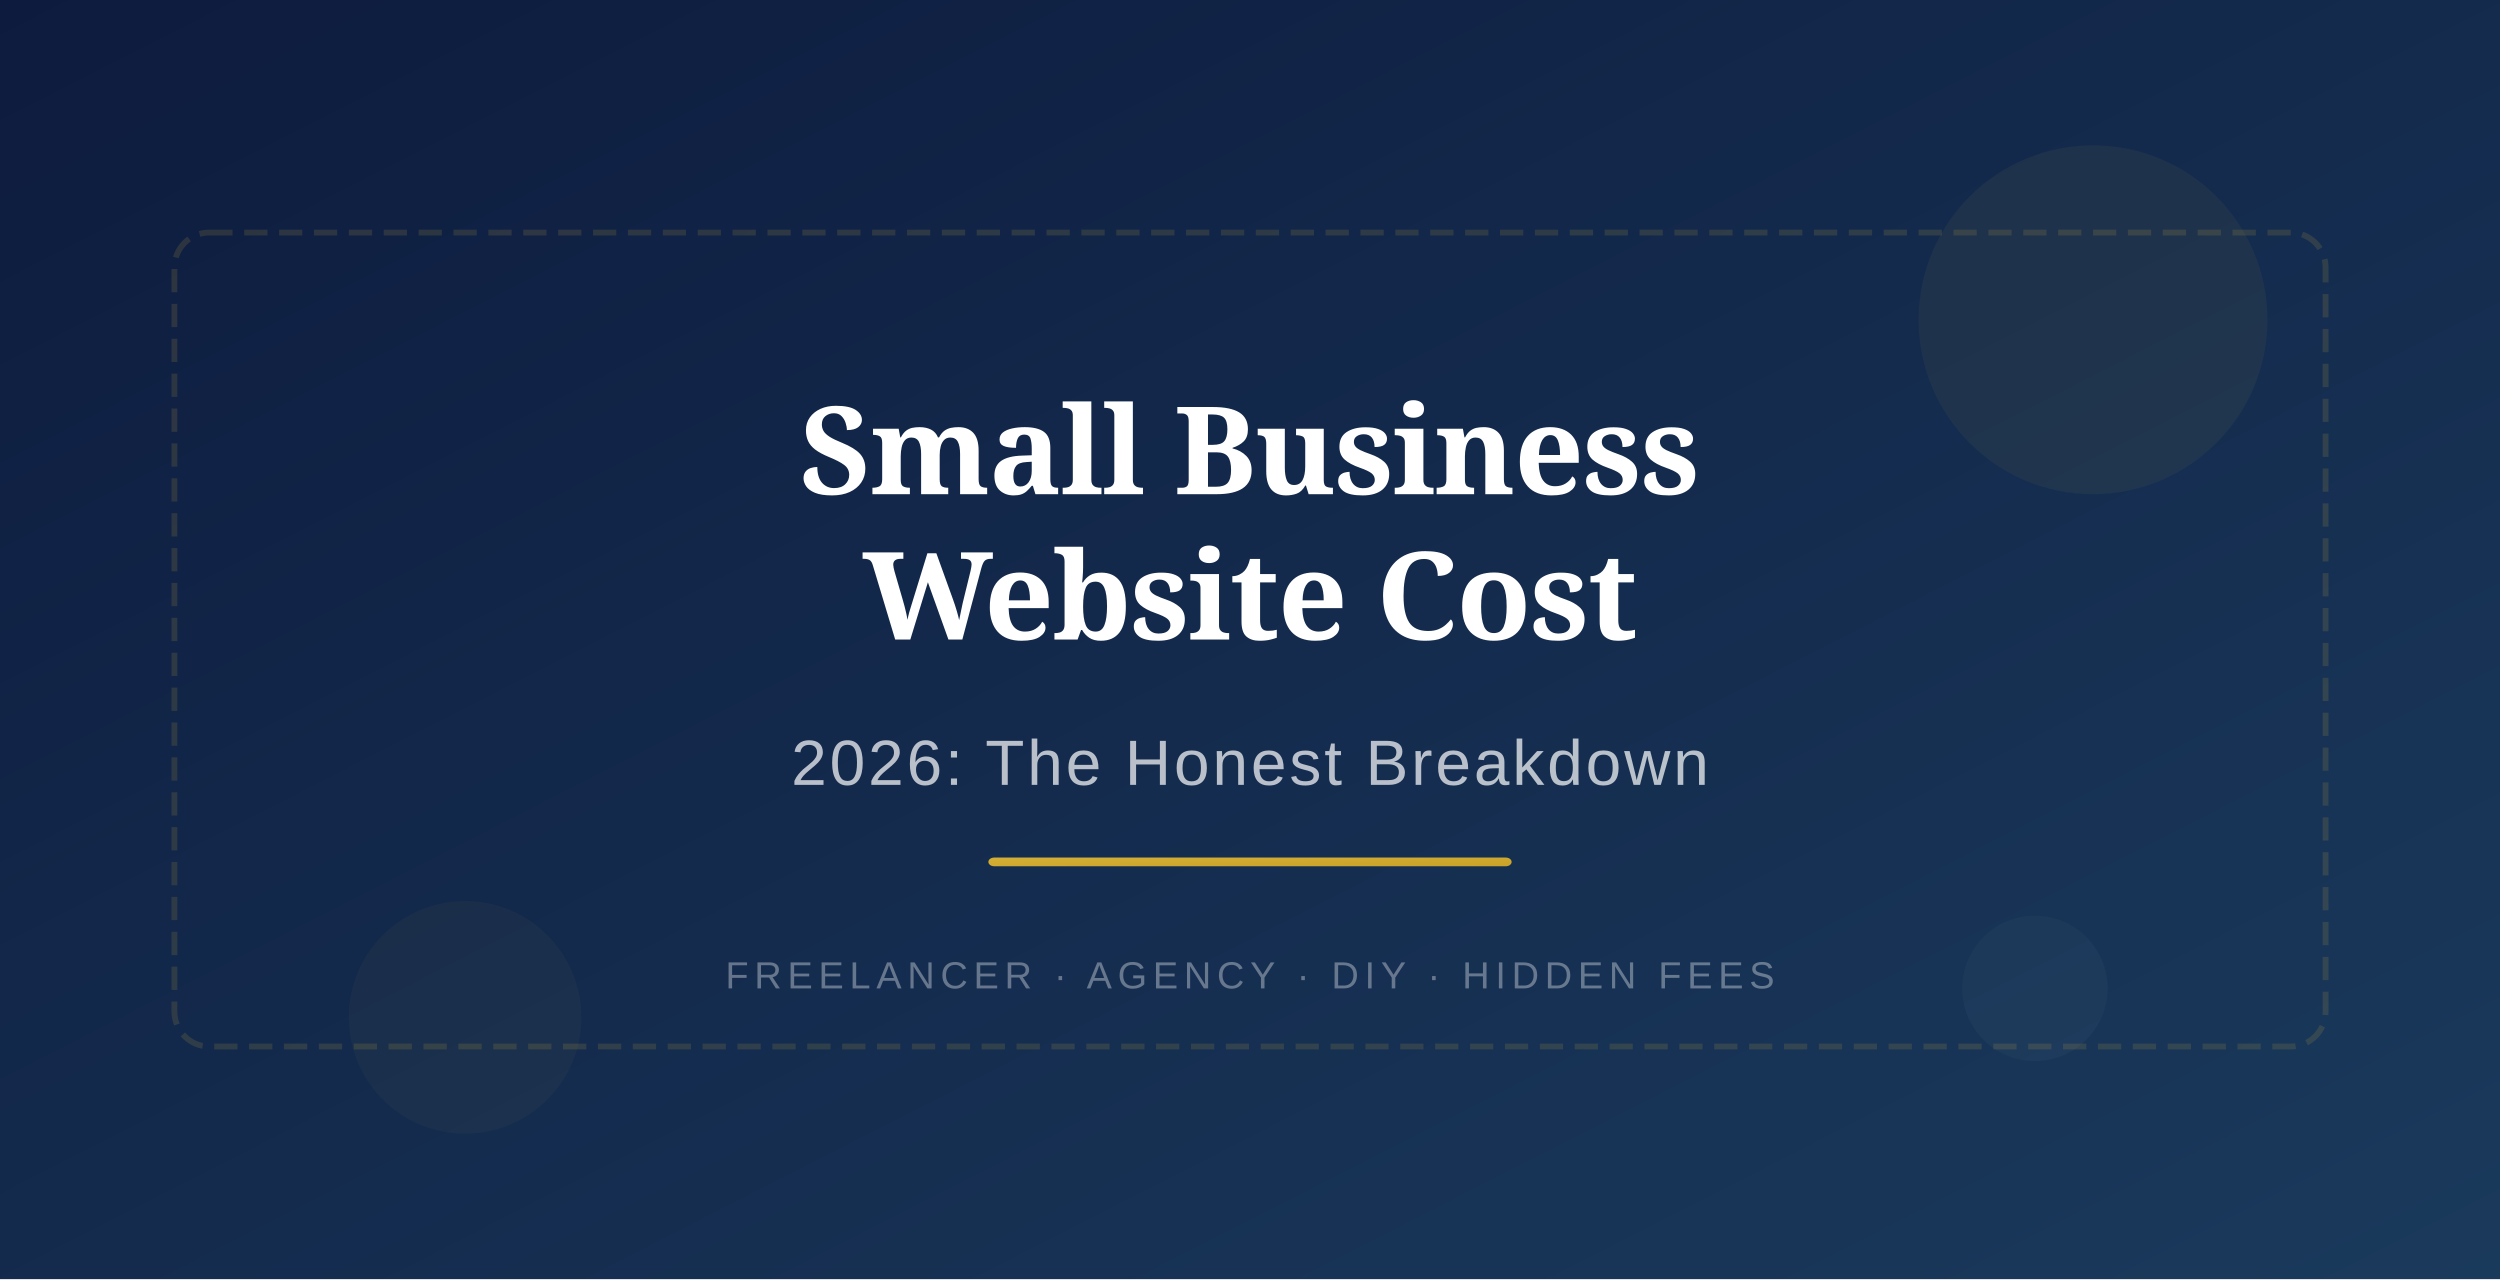
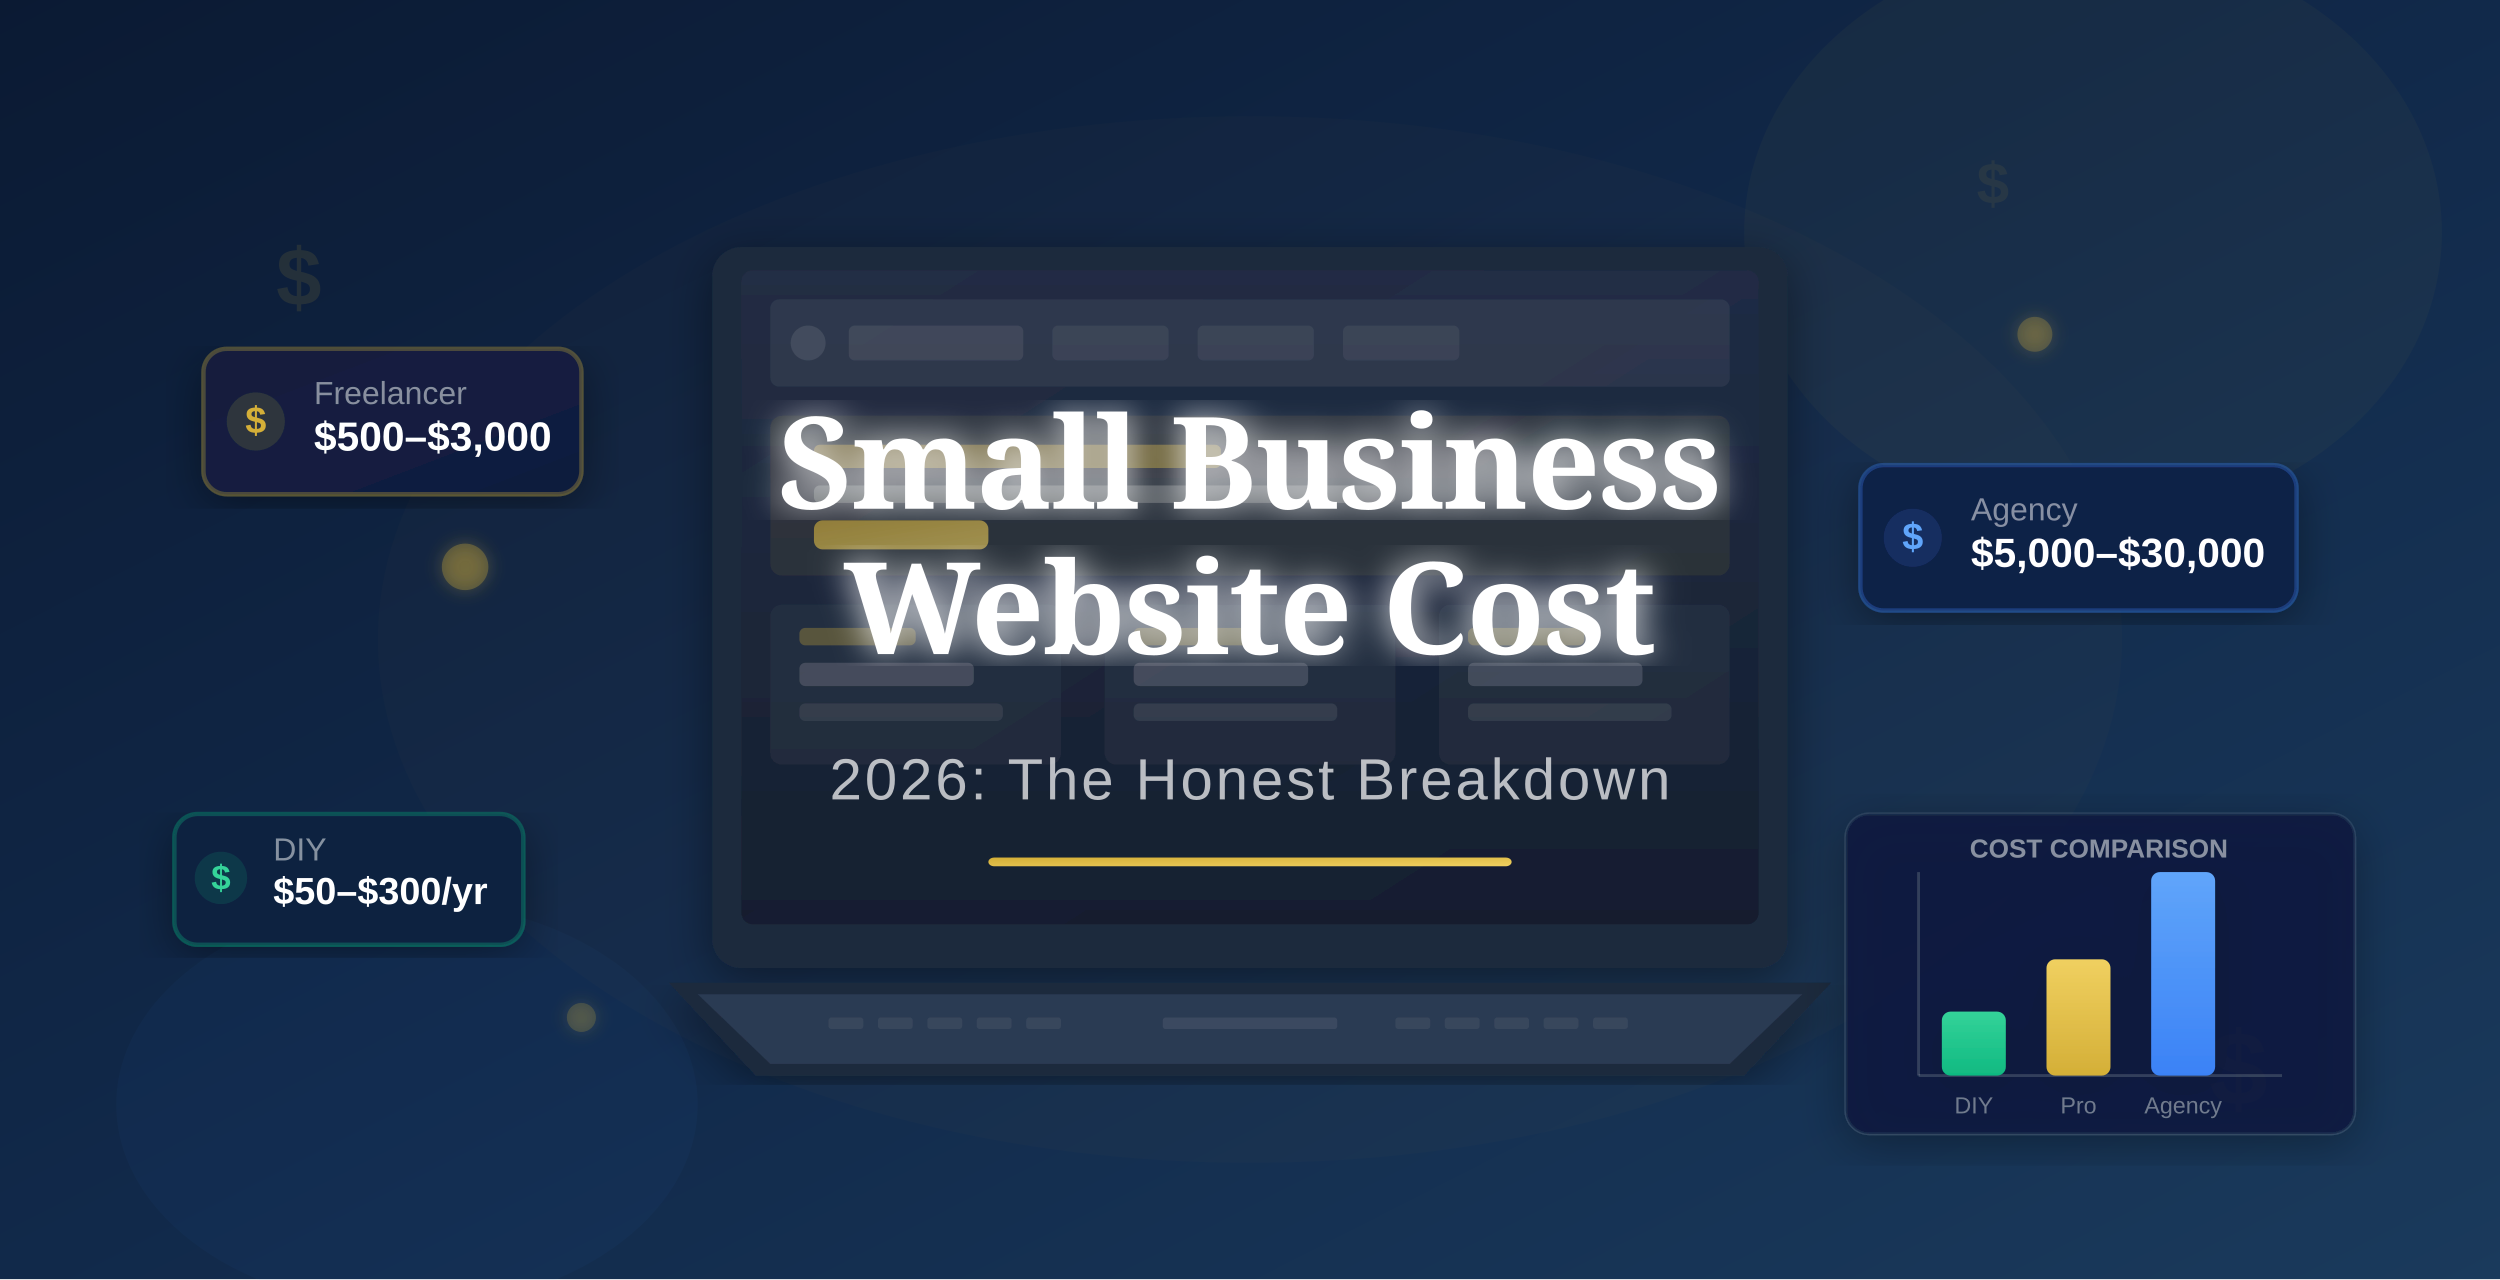
<svg xmlns="http://www.w3.org/2000/svg" width="860" height="440" viewBox="0 0 860 440">
  <defs>
    <linearGradient id="bg" x1="0%" y1="0%" x2="100%" y2="100%">
-       <stop offset="0%" style="stop-color:#0d1b3e;stop-opacity:1" />
+       <stop offset="0%" style="stop-color:#0b1a33;stop-opacity:1" />
+       <stop offset="50%" style="stop-color:#11294a;stop-opacity:1" />
      <stop offset="100%" style="stop-color:#1a3a5c;stop-opacity:1" />
    </linearGradient>
    <linearGradient id="gold" x1="0%" y1="0%" x2="100%" y2="100%">
-       <stop offset="0%" style="stop-color:#D4AF37;stop-opacity:1" />
-       <stop offset="100%" style="stop-color:#c9a227;stop-opacity:1" />
+       <stop offset="0%" style="stop-color:#D4AF37" />
+       <stop offset="100%" style="stop-color:#f0d060" />
    </linearGradient>
+     <linearGradient id="goldDim" x1="0%" y1="0%" x2="100%" y2="100%">
+       <stop offset="0%" style="stop-color:#D4AF37;stop-opacity:0.3" />
+       <stop offset="100%" style="stop-color:#f0d060;stop-opacity:0.15" />
+     </linearGradient>
+     <linearGradient id="screenGrad" x1="0%" y1="0%" x2="0%" y2="100%">
+       <stop offset="0%" style="stop-color:#1a2744" />
+       <stop offset="100%" style="stop-color:#0f1a2e" />
+     </linearGradient>
+     <linearGradient id="bar1" x1="0%" y1="100%" x2="0%" y2="0%">
+       <stop offset="0%" style="stop-color:#D4AF37" />
+       <stop offset="100%" style="stop-color:#f0d060" />
+     </linearGradient>
+     <linearGradient id="bar2" x1="0%" y1="100%" x2="0%" y2="0%">
+       <stop offset="0%" style="stop-color:#3b82f6" />
+       <stop offset="100%" style="stop-color:#60a5fa" />
+     </linearGradient>
+     <linearGradient id="bar3" x1="0%" y1="100%" x2="0%" y2="0%">
+       <stop offset="0%" style="stop-color:#10b981" />
+       <stop offset="100%" style="stop-color:#34d399" />
+     </linearGradient>
+     <filter id="glow">
+       <feGaussianBlur stdDeviation="3" result="blur" />
+       <feMerge>
+         <feMergeNode in="blur" />
+         <feMergeNode in="SourceGraphic" />
+       </feMerge>
+     </filter>
+     <filter id="shadow">
+       <feDropShadow dx="0" dy="4" stdDeviation="8" flood-color="#000" flood-opacity="0.4" />
+     </filter>
+     <filter id="softGlow">
+       <feGaussianBlur stdDeviation="6" result="blur" />
+       <feMerge>
+         <feMergeNode in="blur" />
+         <feMergeNode in="SourceGraphic" />
+       </feMerge>
+     </filter>
  </defs>
  <rect width="860" height="440" fill="url(#bg)" />
-   <rect x="60" y="80" width="740" height="280" rx="12" fill="none" stroke="rgba(212,175,55,0.15)" stroke-width="2" stroke-dasharray="8,4" />
-   <circle cx="720" cy="110" r="60" fill="rgba(212,175,55,0.06)" />
-   <circle cx="160" cy="350" r="40" fill="rgba(212,175,55,0.04)" />
-   <circle cx="700" cy="340" r="25" fill="rgba(255,255,255,0.03)" />
-   <text x="430" y="170" font-family="Georgia, serif" font-size="42" font-weight="bold" fill="#fff" text-anchor="middle" letter-spacing="-0.5">Small Business</text>
-   <text x="430" y="220" font-family="Georgia, serif" font-size="42" font-weight="bold" fill="#fff" text-anchor="middle" letter-spacing="-0.5">Website Cost</text>
-   <text x="430" y="270" font-family="Arial, sans-serif" font-size="22" fill="rgba(255,255,255,0.7)" text-anchor="middle" letter-spacing="1">2026: The Honest Breakdown</text>
+   <ellipse cx="720" cy="80" rx="120" ry="100" fill="rgba(212,175,55,0.04)" />
+   <ellipse cx="140" cy="380" rx="100" ry="70" fill="rgba(59,130,246,0.04)" />
+   <ellipse cx="430" cy="220" rx="300" ry="180" fill="rgba(212,175,55,0.02)" />
+   <text x="95" y="105" font-family="Arial, sans-serif" font-size="28" fill="rgba(212,175,55,0.12)" font-weight="bold">$</text>
+   <text x="760" y="380" font-family="Arial, sans-serif" font-size="36" fill="rgba(212,175,55,0.10)" font-weight="bold">$</text>
+   <text x="680" y="70" font-family="Arial, sans-serif" font-size="20" fill="rgba(212,175,55,0.08)" font-weight="bold">$</text>
+   <g filter="url(#shadow)">
+     <rect x="245" y="85" width="370" height="248" rx="10" fill="#1e2a3e" />
+     <rect x="255" y="93" width="350" height="225" rx="4" fill="url(#screenGrad)" />
+     <rect x="265" y="103" width="330" height="30" rx="3" fill="rgba(255,255,255,0.06)" />
+     <circle cx="278" cy="118" r="6" fill="rgba(255,255,255,0.1)" />
+     <rect x="292" y="112" width="60" height="12" rx="2" fill="rgba(255,255,255,0.08)" />
+     <rect x="362" y="112" width="40" height="12" rx="2" fill="rgba(255,255,255,0.06)" />
+     <rect x="412" y="112" width="40" height="12" rx="2" fill="rgba(255,255,255,0.06)" />
+     <rect x="462" y="112" width="40" height="12" rx="2" fill="rgba(255,255,255,0.06)" />
+     <rect x="265" y="143" width="330" height="55" rx="4" fill="rgba(212,175,55,0.08)" />
+     <rect x="280" y="153" width="140" height="8" rx="2" fill="rgba(212,175,55,0.4)" />
+     <rect x="280" y="167" width="200" height="6" rx="2" fill="rgba(255,255,255,0.2)" />
+     <rect x="280" y="179" width="60" height="10" rx="3" fill="url(#gold)" opacity="0.6" />
+     <rect x="265" y="208" width="100" height="55" rx="4" fill="rgba(255,255,255,0.04)" />
+     <rect x="275" y="216" width="40" height="6" rx="2" fill="rgba(212,175,55,0.3)" />
+     <rect x="275" y="228" width="60" height="8" rx="2" fill="rgba(255,255,255,0.15)" />
+     <rect x="275" y="242" width="70" height="6" rx="2" fill="rgba(255,255,255,0.08)" />
+     <rect x="380" y="208" width="100" height="55" rx="4" fill="rgba(255,255,255,0.04)" />
+     <rect x="390" y="216" width="40" height="6" rx="2" fill="rgba(212,175,55,0.3)" />
+     <rect x="390" y="228" width="60" height="8" rx="2" fill="rgba(255,255,255,0.15)" />
+     <rect x="390" y="242" width="70" height="6" rx="2" fill="rgba(255,255,255,0.08)" />
+     <rect x="495" y="208" width="100" height="55" rx="4" fill="rgba(255,255,255,0.04)" />
+     <rect x="505" y="216" width="40" height="6" rx="2" fill="rgba(212,175,55,0.3)" />
+     <rect x="505" y="228" width="60" height="8" rx="2" fill="rgba(255,255,255,0.15)" />
+     <rect x="505" y="242" width="70" height="6" rx="2" fill="rgba(255,255,255,0.08)" />
+     <rect x="255" y="93" width="350" height="225" rx="4" fill="url(#goldDim)" opacity="0.15" />
+   </g>
+   <g filter="url(#shadow)">
+     <path d="M230 338 L260 370 L600 370 L630 338 Z" fill="#1e2a3e" />
+     <path d="M240 342 L265 366 L595 366 L620 342 Z" fill="#2a3a52" />
+     <rect x="285" y="350" width="12" height="4" rx="1" fill="rgba(255,255,255,0.06)" />
+     <rect x="302" y="350" width="12" height="4" rx="1" fill="rgba(255,255,255,0.06)" />
+     <rect x="319" y="350" width="12" height="4" rx="1" fill="rgba(255,255,255,0.06)" />
+     <rect x="336" y="350" width="12" height="4" rx="1" fill="rgba(255,255,255,0.06)" />
+     <rect x="353" y="350" width="12" height="4" rx="1" fill="rgba(255,255,255,0.06)" />
+     <rect x="480" y="350" width="12" height="4" rx="1" fill="rgba(255,255,255,0.06)" />
+     <rect x="497" y="350" width="12" height="4" rx="1" fill="rgba(255,255,255,0.06)" />
+     <rect x="514" y="350" width="12" height="4" rx="1" fill="rgba(255,255,255,0.06)" />
+     <rect x="531" y="350" width="12" height="4" rx="1" fill="rgba(255,255,255,0.06)" />
+     <rect x="548" y="350" width="12" height="4" rx="1" fill="rgba(255,255,255,0.06)" />
+     <rect x="400" y="350" width="60" height="4" rx="1" fill="rgba(255,255,255,0.08)" />
+   </g>
+   <g filter="url(#shadow)">
+     <rect x="70" y="120" width="130" height="50" rx="8" fill="#0d1b3e" stroke="rgba(212,175,55,0.3)" stroke-width="1.5" />
+     <rect x="70" y="120" width="130" height="50" rx="8" fill="url(#goldDim)" opacity="0.1" />
+     <circle cx="88" cy="145" r="10" fill="rgba(212,175,55,0.15)" />
+     <text x="88" y="149" font-family="Arial, sans-serif" font-size="13" fill="#D4AF37" text-anchor="middle" font-weight="bold">$</text>
+     <text x="108" y="139" font-family="Arial, sans-serif" font-size="11" fill="rgba(255,255,255,0.5)">Freelancer</text>
+     <text x="108" y="155" font-family="Arial, sans-serif" font-size="14" fill="#fff" font-weight="bold">$500–$3,000</text>
+   </g>
+   <g filter="url(#shadow)">
+     <rect x="640" y="160" width="150" height="50" rx="8" fill="#0d1b3e" stroke="rgba(59,130,246,0.3)" stroke-width="1.5" />
+     <rect x="640" y="160" width="150" height="50" rx="8" fill="rgba(59,130,246,0.05)" />
+     <circle cx="658" cy="185" r="10" fill="rgba(59,130,246,0.15)" />
+     <text x="658" y="189" font-family="Arial, sans-serif" font-size="13" fill="#60a5fa" text-anchor="middle" font-weight="bold">$</text>
+     <text x="678" y="179" font-family="Arial, sans-serif" font-size="11" fill="rgba(255,255,255,0.5)">Agency</text>
+     <text x="678" y="195" font-family="Arial, sans-serif" font-size="14" fill="#fff" font-weight="bold">$5,000–$30,000</text>
+   </g>
+   <g filter="url(#shadow)">
+     <rect x="60" y="280" width="120" height="45" rx="8" fill="#0d1b3e" stroke="rgba(16,185,129,0.3)" stroke-width="1.5" />
+     <rect x="60" y="280" width="120" height="45" rx="8" fill="rgba(16,185,129,0.05)" />
+     <circle cx="76" cy="302" r="9" fill="rgba(16,185,129,0.15)" />
+     <text x="76" y="306" font-family="Arial, sans-serif" font-size="12" fill="#34d399" text-anchor="middle" font-weight="bold">$</text>
+     <text x="94" y="296" font-family="Arial, sans-serif" font-size="11" fill="rgba(255,255,255,0.5)">DIY</text>
+     <text x="94" y="311" font-family="Arial, sans-serif" font-size="13" fill="#fff" font-weight="bold">$50–$300/yr</text>
+   </g>
+   <g filter="url(#shadow)">
+     <rect x="635" y="280" width="175" height="110" rx="8" fill="rgba(13,27,62,0.8)" stroke="rgba(255,255,255,0.06)" stroke-width="1" />
+     <line x1="660" y1="370" x2="660" y2="300" stroke="rgba(255,255,255,0.15)" stroke-width="1" />
+     <line x1="660" y1="370" x2="785" y2="370" stroke="rgba(255,255,255,0.15)" stroke-width="1" />
+     <rect x="668" y="348" width="22" height="22" rx="3" fill="url(#bar3)" />
+     <rect x="704" y="330" width="22" height="40" rx="3" fill="url(#bar1)" />
+     <rect x="740" y="300" width="22" height="70" rx="3" fill="url(#bar2)" />
+     <text x="679" y="383" font-family="Arial, sans-serif" font-size="8" fill="rgba(255,255,255,0.4)" text-anchor="middle">DIY</text>
+     <text x="715" y="383" font-family="Arial, sans-serif" font-size="8" fill="rgba(255,255,255,0.4)" text-anchor="middle">Pro</text>
+     <text x="751" y="383" font-family="Arial, sans-serif" font-size="8" fill="rgba(255,255,255,0.4)" text-anchor="middle">Agency</text>
+     <text x="722" y="295" font-family="Arial, sans-serif" font-size="9" fill="rgba(255,255,255,0.5)" text-anchor="middle" font-weight="bold">COST COMPARISON</text>
+   </g>
+   <text x="430" y="175" font-family="Georgia, serif" font-size="44" font-weight="bold" fill="#fff" text-anchor="middle" letter-spacing="-0.5" filter="url(#softGlow)">Small Business</text>
+   <text x="430" y="225" font-family="Georgia, serif" font-size="44" font-weight="bold" fill="#fff" text-anchor="middle" letter-spacing="-0.5" filter="url(#softGlow)">Website Cost</text>
+   <text x="430" y="275" font-family="Arial, sans-serif" font-size="20" fill="rgba(255,255,255,0.7)" text-anchor="middle" letter-spacing="1">2026: The Honest Breakdown</text>
  <rect x="340" y="295" width="180" height="3" rx="2" fill="url(#gold)" />
-   <text x="430" y="340" font-family="Arial, sans-serif" font-size="13" fill="rgba(255,255,255,0.35)" text-anchor="middle" letter-spacing="2">FREELANCER · AGENCY · DIY · HIDDEN FEES</text>
+   <g filter="url(#glow)">
+     <circle cx="160" cy="195" r="8" fill="#D4AF37" opacity="0.3" />
+     <circle cx="700" cy="115" r="6" fill="#D4AF37" opacity="0.25" />
+     <circle cx="200" cy="350" r="5" fill="#D4AF37" opacity="0.2" />
+   </g>
</svg>
